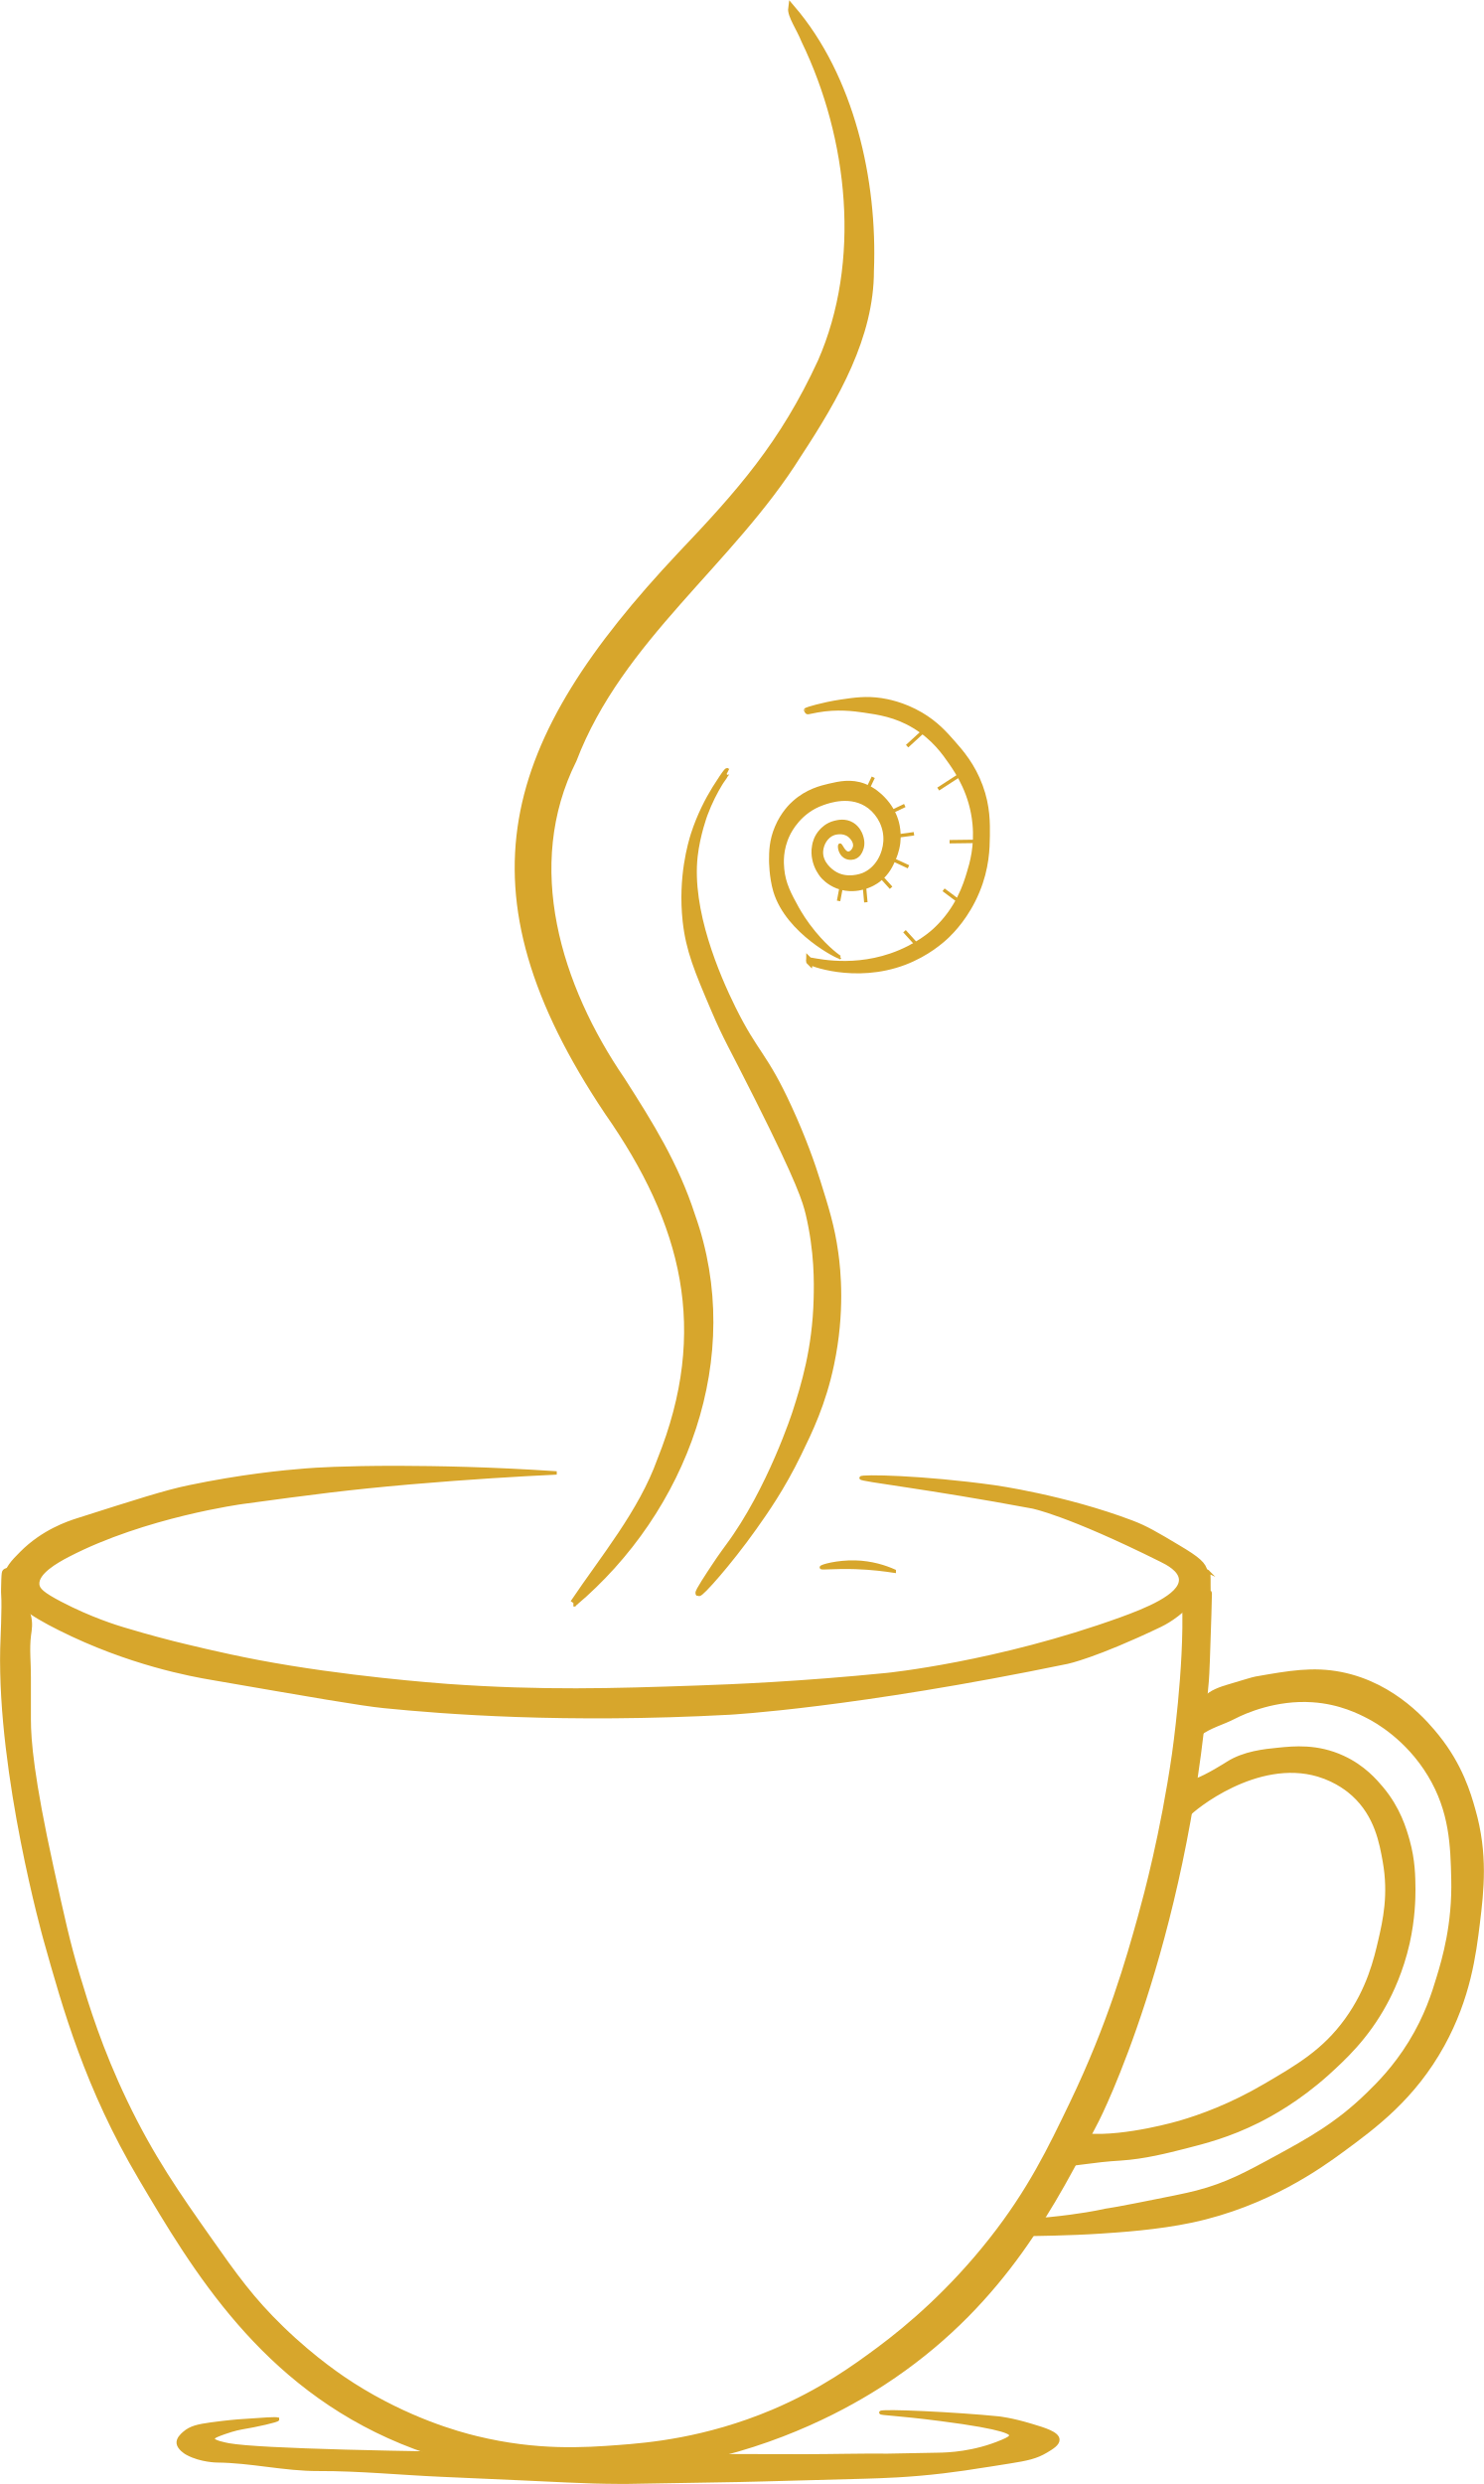
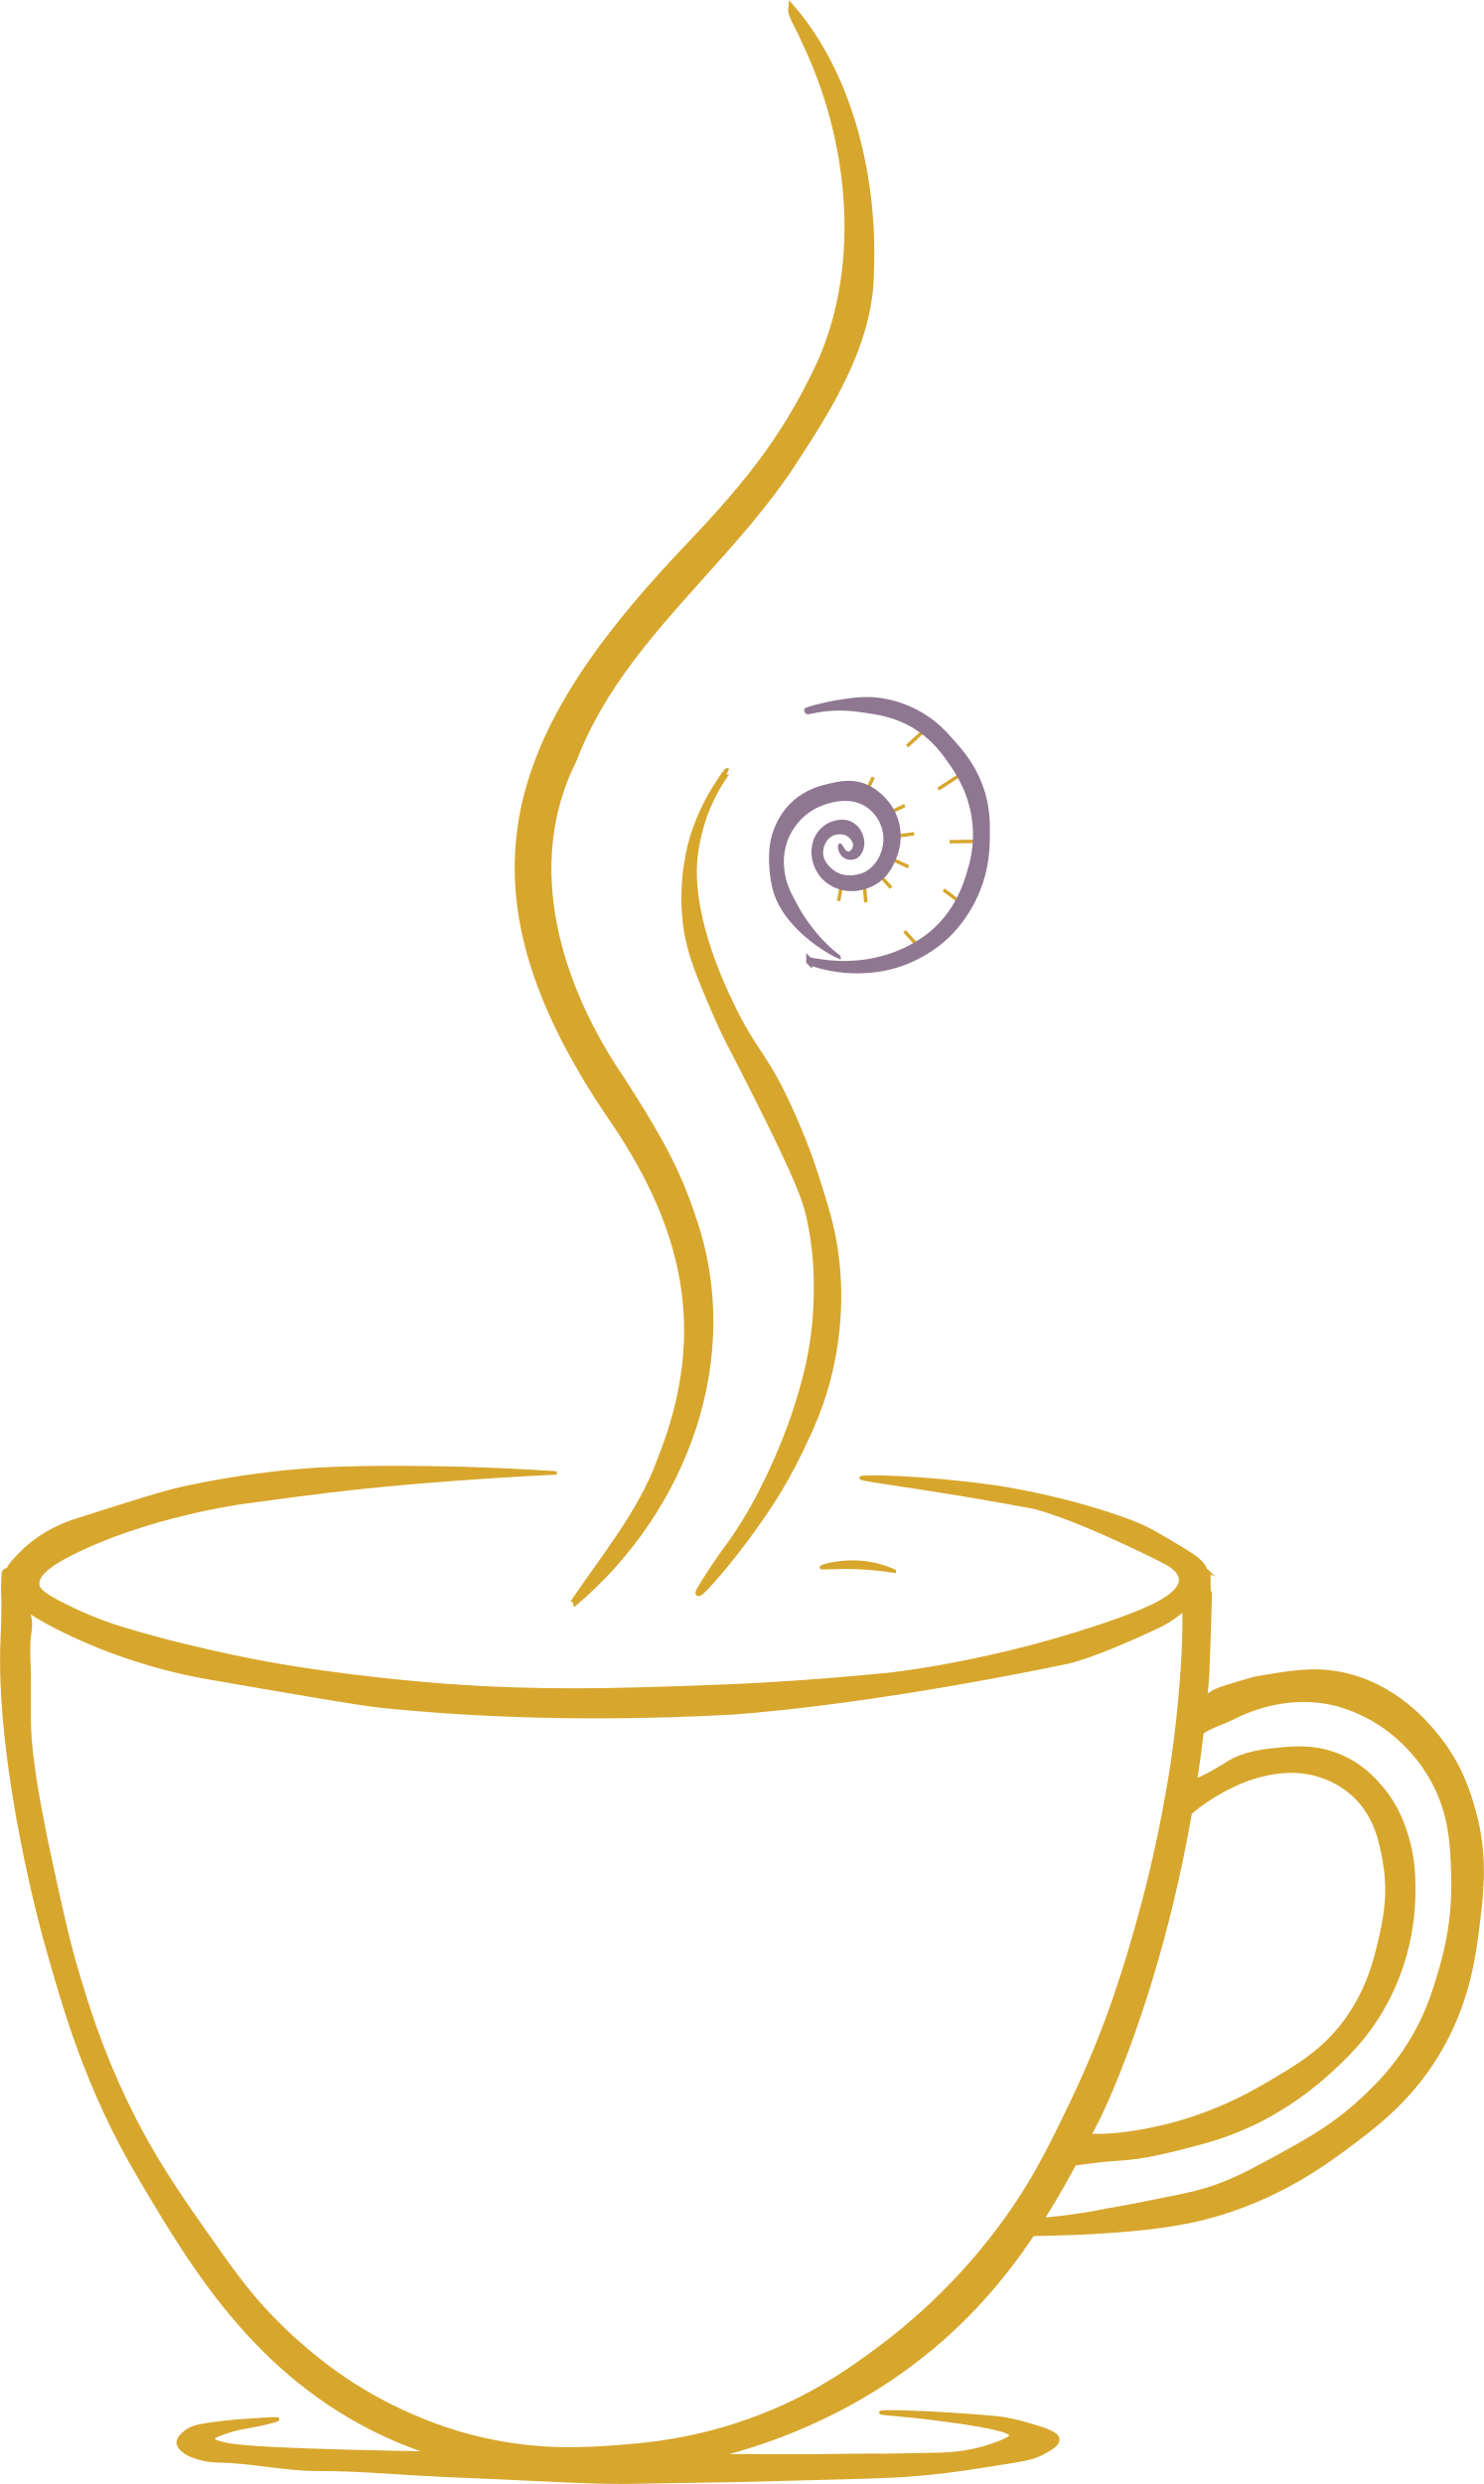
<svg xmlns="http://www.w3.org/2000/svg" id="b" data-name="Capa 3" viewBox="0 0 108.28 181.2">
  <path d="M41.85,116.94c2.18-3.25,4.99-6.61,6.35-10.41,3.83-9.52,1.82-17.32-3.84-25.42-10.94-16.33-7.51-26.98,5.3-40.6,4.33-4.55,7.47-8.08,10.25-14.1,3.21-7.3,2.25-16.35-1.2-23.48-.34-.86-1.02-1.82-.95-2.33,4.33,5.05,6.02,12.56,5.76,19.15,0,4.76-2.53,9.2-5.29,13.4-4.93,7.89-13.01,13.4-16.4,22.27-3.88,7.74-1.13,16.57,3.54,23.39,2.04,3.19,3.9,6.15,5.11,9.89,3.65,10.25-.58,21.45-8.62,28.24h-.02Z" fill="#d7a62c" stroke="#d7a62c" stroke-miterlimit="10" stroke-width=".5" />
  <path d="M51,116.22c-.08-.06.75-1.31,1.14-1.9.54-.82.98-1.4,1.02-1.46,3.09-4.15,4.92-9.85,4.92-9.85.61-1.9,1.45-4.59,1.54-8.26.03-1.19.07-3.45-.59-6.24-.22-.9-.59-2.21-3.72-8.44-1.93-3.85-2.26-4.29-3.17-6.42-1.23-2.88-1.85-4.36-2.08-6.48-.34-3.19.39-5.63.6-6.3.9-2.78,2.43-4.57,2.41-4.59-.02-.01-.99,1.23-1.69,3.12,0,0-.54,1.45-.72,3.04-.45,3.99,1.61,8.77,2.78,11.14,1.68,3.39,2.3,3.33,4.1,7.25,1.04,2.26,1.7,4.15,2.09,5.41.58,1.85,1.03,3.26,1.29,5.16.18,1.27.49,4.32-.3,8.08-.6,2.89-1.59,4.91-2.38,6.53-1.21,2.5-2.44,4.24-3.27,5.41-1.84,2.59-3.88,4.86-4,4.77Z" fill="#d7a62c" stroke="#d7a62c" stroke-miterlimit="10" stroke-width=".5" />
  <line x1="64.93" y1="59.28" x2="66.02" y2="58.76" fill="#d7a62c" stroke="#d7a62c" stroke-miterlimit="10" stroke-width=".25" />
  <line x1="65.02" y1="62.64" x2="66.29" y2="63.23" fill="#d7a62c" stroke="#d7a62c" stroke-miterlimit="10" stroke-width=".25" />
  <line x1="65.3" y1="61.01" x2="66.69" y2="60.82" fill="#d7a62c" stroke="#d7a62c" stroke-miterlimit="10" stroke-width=".25" />
  <line x1="65.02" y1="64.76" x2="64.08" y2="63.72" fill="#d7a62c" stroke="#d7a62c" stroke-miterlimit="10" stroke-width=".25" />
  <line x1="63.18" y1="65.82" x2="63.06" y2="64.51" fill="#d7a62c" stroke="#d7a62c" stroke-miterlimit="10" stroke-width=".25" />
  <line x1="61.19" y1="65.72" x2="61.42" y2="64.51" fill="#d7a62c" stroke="#d7a62c" stroke-miterlimit="10" stroke-width=".25" />
  <path d="M67.08,69.12s-1.08-1.19-1.08-1.19" fill="#d7a62c" stroke="#d7a62c" stroke-miterlimit="10" stroke-width=".25" />
  <line x1="63.18" y1="57.83" x2="63.72" y2="56.7" fill="#d7a62c" stroke="#d7a62c" stroke-miterlimit="10" stroke-width=".25" />
  <line x1="70.07" y1="65.82" x2="68.85" y2="64.91" fill="#d7a62c" stroke="#d7a62c" stroke-miterlimit="10" stroke-width=".25" />
  <path d="M71.6,61.37l-2.31.03,2.31-.03Z" fill="#d7a62c" stroke="#d7a62c" stroke-miterlimit="10" stroke-width=".25" />
  <line x1="70.4" y1="56.3" x2="68.46" y2="57.56" fill="#d7a62c" stroke="#d7a62c" stroke-miterlimit="10" stroke-width=".25" />
  <line x1="67.63" y1="53.11" x2="66.19" y2="54.43" fill="#d7a62c" stroke="#d7a62c" stroke-miterlimit="10" stroke-width=".25" />
-   <path d="M59.05,70.1c.01-.09,2.77.79,5.99-.31,1.93-.66,3.07-1.7,3.3-1.92,1.63-1.53,2.19-3.29,2.45-4.17.21-.68.58-1.95.42-3.61-.21-2.23-1.23-3.76-1.74-4.5-.5-.72-1.27-1.83-2.72-2.7-1.36-.82-2.62-1-3.72-1.16-.7-.1-1.93-.27-3.43,0-.33.06-.71.15-.71.13,0-.02,1.13-.38,2.47-.58,1.01-.15,1.84-.27,2.92-.11.39.06,1.57.26,2.87,1.02,1.09.64,1.74,1.37,2.32,2.03.62.7,1.45,1.66,2,3.16.54,1.46.52,2.69.51,3.59-.01.9-.04,2.33-.74,4.01-.75,1.82-1.86,2.92-2.18,3.23-.38.36-1.44,1.31-3.1,1.94-3.58,1.35-6.94.03-6.93-.07Z" fill="#d7a62c" stroke="#d7a62c" stroke-miterlimit="10" stroke-width=".5" />
-   <path d="M61.28,69.83s-.84-.54-1.89-1.81c-.62-.75-1.01-1.41-1.22-1.78-.54-.98-.97-1.77-1.07-2.85-.04-.43-.11-1.42.42-2.51.14-.29.85-1.68,2.5-2.26.47-.17,2.11-.75,3.42.25.72.56,1.21,1.5,1.14,2.52-.06.9-.56,1.98-1.6,2.41-.11.04-1.2.47-2.14-.16-.12-.08-.97-.65-.9-1.56.04-.5.34-1.08.9-1.28.04-.01.66-.22,1.13.15.04.03.49.4.39.83-.05.22-.25.46-.46.46-.34,0-.54-.63-.61-.59-.06.03-.03.58.36.83.32.21.68.08.7.07.32-.12.45-.41.5-.55.2-.46.04-.91-.01-1.06-.05-.14-.21-.55-.64-.82-.52-.32-1.07-.18-1.28-.13-.58.14-.91.5-1.02.62-.39.43-.49.89-.52,1.08-.08.42-.03.75,0,.92.12.7.49,1.16.58,1.28.08.1.46.54,1.13.8.83.32,1.57.16,1.84.09.61-.15,1.02-.43,1.19-.56.67-.51.94-1.14,1.11-1.53.27-.61.33-1.11.34-1.22.11-.95-.15-1.68-.24-1.9-.07-.17-.32-.78-.91-1.37-.2-.2-.65-.64-1.35-.91-.97-.37-1.83-.17-2.57,0-.59.14-1.6.38-2.55,1.23-.21.18-.86.8-1.29,1.83-.41.96-.42,1.78-.42,2.42,0,0,0,1.2.31,2.24.91,3.02,4.69,4.88,4.74,4.81Z" fill="#d7a62c" stroke="#d7a62c" stroke-miterlimit="10" stroke-width=".25" />
+   <path d="M59.05,70.1c.01-.09,2.77.79,5.99-.31,1.93-.66,3.07-1.7,3.3-1.92,1.63-1.53,2.19-3.29,2.45-4.17.21-.68.58-1.95.42-3.61-.21-2.23-1.23-3.76-1.74-4.5-.5-.72-1.27-1.83-2.72-2.7-1.36-.82-2.62-1-3.72-1.16-.7-.1-1.93-.27-3.43,0-.33.06-.71.15-.71.13,0-.02,1.13-.38,2.47-.58,1.01-.15,1.84-.27,2.92-.11.39.06,1.57.26,2.87,1.02,1.09.64,1.74,1.37,2.32,2.03.62.7,1.45,1.66,2,3.16.54,1.46.52,2.69.51,3.59-.01.9-.04,2.33-.74,4.01-.75,1.82-1.86,2.92-2.18,3.23-.38.36-1.44,1.31-3.1,1.94-3.58,1.35-6.94.03-6.93-.07Z" fill="#8f7791" stroke="#8f7791" stroke-miterlimit="10" stroke-width=".5" />
+   <path d="M61.28,69.83s-.84-.54-1.89-1.81c-.62-.75-1.01-1.41-1.22-1.78-.54-.98-.97-1.77-1.07-2.85-.04-.43-.11-1.42.42-2.51.14-.29.85-1.68,2.5-2.26.47-.17,2.11-.75,3.42.25.72.56,1.21,1.5,1.14,2.52-.06.9-.56,1.98-1.6,2.41-.11.04-1.2.47-2.14-.16-.12-.08-.97-.65-.9-1.56.04-.5.34-1.08.9-1.28.04-.01.66-.22,1.13.15.04.03.49.4.39.83-.05.22-.25.46-.46.46-.34,0-.54-.63-.61-.59-.06.03-.03.58.36.83.32.21.68.08.7.07.32-.12.45-.41.5-.55.2-.46.04-.91-.01-1.06-.05-.14-.21-.55-.64-.82-.52-.32-1.07-.18-1.28-.13-.58.14-.91.5-1.02.62-.39.43-.49.89-.52,1.08-.08.42-.03.75,0,.92.12.7.49,1.16.58,1.28.08.1.46.54,1.13.8.83.32,1.57.16,1.84.09.61-.15,1.02-.43,1.19-.56.67-.51.94-1.14,1.11-1.53.27-.61.33-1.11.34-1.22.11-.95-.15-1.68-.24-1.9-.07-.17-.32-.78-.91-1.37-.2-.2-.65-.64-1.35-.91-.97-.37-1.83-.17-2.57,0-.59.14-1.6.38-2.55,1.23-.21.18-.86.8-1.29,1.83-.41.96-.42,1.78-.42,2.42,0,0,0,1.2.31,2.24.91,3.02,4.69,4.88,4.74,4.81Z" fill="#8f7791" stroke="#8f7791" stroke-miterlimit="10" stroke-width=".25" />
  <path d="M40.5,107.44c-4.68-.31-8.58-.38-11.47-.39-4.09,0-6.06.14-6.71.19-1.66.13-4.72.43-8.55,1.23-1.69.35-3.84,1.04-8.14,2.41-.65.21-2.48.81-4.07,2.41-.62.62-1.13,1.15-1.16,1.84-.07,1.44,1.94,2.68,3.95,3.68,5.06,2.54,9.65,3.37,11.14,3.62,7.23,1.25,10.84,1.88,12.53,2.05,4.3.43,13.11,1.13,25.22.48,0,0,9.07-.49,24.65-3.71,0,0,2.03-.42,6.74-2.67.25-.12,1.37-.67,2.35-1.81.53-.62,1.14-1.33,1.01-2.11-.09-.56-.53-.96-2.02-1.84-1.57-.94-2.36-1.4-3.36-1.78-4.93-1.87-10.07-2.58-10.07-2.58-5.26-.73-9.7-.8-9.71-.65-.01.15,4.79.67,12.5,2.11,0,0,2.52.47,9.39,3.89.47.23,1.39.71,1.43,1.4.06,1.21-2.66,2.27-4.34,2.88-9.04,3.27-17.11,4.07-17.11,4.07-6.22.62-11.16.83-13.87.92-6.11.21-11.26.37-18.18-.12-.66-.05-7.52-.55-13.84-1.75-2.69-.51-5.3-1.16-6.16-1.37-.19-.05-1.68-.42-3.64-1.01-.5-.15-2.4-.73-4.6-1.88-1.32-.69-1.62-1-1.66-1.36-.09-.86,1.36-1.69,2.23-2.14,5.59-2.9,12.71-3.86,12.71-3.86,5.15-.7,7.73-1.04,12.21-1.43,4.42-.38,8.08-.59,10.6-.71Z" fill="#d7a62c" stroke="#d7a62c" stroke-miterlimit="10" stroke-width=".25" />
  <path d="M65.25,114.61c-.65-.1-1.63-.23-2.82-.27-1.53-.05-2.49.08-2.5,0,0-.09,1.15-.42,2.47-.39,1.21.03,2.2.36,2.85.65Z" fill="#d7a62c" stroke="#d7a62c" stroke-miterlimit="10" stroke-width=".25" />
  <path d="M88.08,114.6c.15.07.13.35.13,1.04,0,2.13.17-1.32.06,2.11-.09,2.88-.14,4.32-.19,4.9-1.6,19.46-7.99,31.98-7.99,31.98-3.13,6.09-6.76,13.16-14.83,18.71-1.76,1.21-6.2,4.05-12.61,5.7-3.3.85-13.04,3.36-23.35-.89-10.17-4.19-15.14-12.6-19.07-19.25-3.91-6.61-5.52-12.37-6.95-17.47,0,0-3.35-11.93-3.14-21.19.01-.55.14-2.98.07-3.92-.02-.24,0-.52.01-1.08.02-.5.04-.58.1-.64.34-.33,1.65.13,1.8.8.1.46-.41.65-.39,1.34.02.45.25.55.4,1.11.15.57.07,1.01.01,1.43-.13,1.02,0,2.05-.01,3.07,0,0,0,1.23,0,3.07,0,1.54.22,4.27,1.66,10.83.8,3.65,1.2,5.48,1.9,7.81.68,2.26,1.64,5.4,3.48,9.24,1.94,4.05,3.85,6.77,6.09,9.95,1.9,2.71,3.16,4.47,5.32,6.56,2.43,2.36,4.59,3.76,5.17,4.13,4.04,2.57,7.7,3.57,9.03,3.89,4.39,1.07,7.87.84,10.37.65,2.15-.16,6.31-.51,11.23-2.58,3.57-1.51,5.97-3.27,7.69-4.54,2.25-1.67,5.28-4.26,8.2-7.96,2.85-3.61,4.32-6.67,5.91-9.98,2.77-5.76,4.11-10.49,4.99-13.66.41-1.48,1.63-5.99,2.47-11.79,0,0,.92-6.35.74-11.03-.02-.53-.03-.79-.03-.79,0,0,1.31-1.74,1.74-1.54Z" fill="#d7a62c" stroke="#d7a62c" stroke-miterlimit="10" stroke-width=".25" />
  <path d="M87.81,124.11c.13-.04.18-.2.2-.24.17-.42,1.25-.76,1.49-.83,1.3-.39,1.95-.59,2.14-.62,2.45-.43,4.17-.73,6.21-.33,3.99.79,6.37,3.74,7.04,4.57,1.7,2.11,2.31,4.17,2.64,5.35.93,3.24.62,5.9.33,8.29-.28,2.26-.67,5.41-2.58,8.88-2.13,3.86-4.95,5.94-7.29,7.66-1.63,1.2-5.52,4-11.03,5.17-2.49.53-5.27.71-6.65.8-2.25.15-5.01.18-5.26.18-.23,0-.35-.02-.65,0-.21.02-.27.04-.3,0-.05-.08.18-.25.86-.92.26-.25.4-.39.59-.39.14,0,.2.09.42.15.2.06.36.05.56.03,2.34-.23,3.71-.53,3.71-.53.9-.2.15,0,2.7-.5,2.37-.47,3.56-.7,4.4-.92,2.16-.56,3.62-1.35,5.82-2.55,2.25-1.23,4.38-2.38,6.65-4.6.77-.75,1.95-1.92,3.09-3.77,1.18-1.92,1.69-3.56,2.05-4.75.41-1.35,1.15-3.86,1.07-7.19-.06-2.4-.12-4.92-1.72-7.57-1.63-2.7-3.91-3.95-4.43-4.22-.63-.33-2.09-1.08-4.1-1.21-2.65-.18-4.91.8-5.7,1.21-.84.44-1.81.67-2.55,1.25-.12.09-.51.41-.68.3-.1-.06-.09-.23-.09-.33.05-1.49,0-1.98.36-2.47.03-.04.21-.28.3-.24.09.04.09.33.09.33,0,0,.2.07.33.03Z" fill="#d7a62c" stroke="#d7a62c" stroke-miterlimit="10" stroke-width=".25" />
  <path d="M79.34,155.76c2.82.22,6.75-.94,6.75-.94,1.47-.43,3.7-1.22,6.22-2.7,2.43-1.42,4.3-2.52,5.93-4.77,1.63-2.25,2.14-4.46,2.45-5.79.34-1.46.76-3.36.33-5.77-.24-1.34-.59-3.35-2.27-4.88-.27-.25-1.16-1.01-2.56-1.43-4.49-1.33-9.13,2.48-9.49,2.92-.25.3-.4.4-.71.6-.23.15-.27.14-.29.13-.34-.11-.46-1.93.51-2.76.23-.2.6-.33.6-.33.22-.1.4-.15.43-.17.8-.26,2.33-1.24,2.33-1.24,1.2-.77,2.7-.92,3.72-1.02,1.11-.11,2.82-.29,4.7.58,1.51.69,2.38,1.72,2.83,2.25,1.25,1.49,1.68,2.98,1.92,3.83.4,1.45.41,2.6.42,3.54,0,.72-.03,2.16-.42,3.92-.47,2.08-1.22,3.62-1.65,4.41-1.37,2.53-3.03,4.04-4.25,5.15-2.12,1.9-4.1,2.97-5.01,3.43-2.15,1.08-3.94,1.53-5.35,1.89-1.3.33-2.98.76-4.68.87-1.14.07-1.75.15-2.99.31-.41.05-.62.08-.8.13-.35.1-.5.2-.58.13-.08-.07,0-.24.22-.91.12-.37.23-.71.47-1.11.11-.19.19-.29.31-.33.12-.04.21-.01.58.02.11,0,.22.01.33.02Z" fill="#d7a62c" stroke="#d7a62c" stroke-miterlimit="10" stroke-width=".25" />
  <path d="M20.26,176.48c.01.09-1.54.44-2.64.62,0,0-.5.08-1.23.34-.48.17-.85.3-.85.46,0,.24.92.4,1.16.45,4.57.81,42.01.8,42.01.8,2.03,0,4.06-.06,6.09-.04.2,0,1.36-.02,3.68-.07.67-.01,2.6-.07,4.66-.95.4-.17.63-.29.62-.45,0-.13-.17-.52-5.17-1.16-3.11-.4-4.32-.41-4.32-.49,0-.17,5.55.09,8.6.4,0,0,.91.09,2.36.53,1.02.3,1.93.59,1.96,1.03.02.33-.43.6-.85.85-.73.44-1.4.58-2.66.78-1.21.2-2.11.33-2.11.33-.65.11-1.6.25-2.75.39-2.53.3-4.45.35-5.73.39-7.56.21-9.13.24-9.13.24-8.8.14-7.98.15-8.72.14-2.99-.02-3.03-.09-13.05-.52-2.99-.13-5.97-.43-8.96-.42-2.47.01-4.92-.6-7.4-.62,0,0-1.17-.01-2.14-.53-.04-.02-.09-.05-.09-.05-.06-.03-.54-.34-.59-.69-.05-.32.27-.61.42-.74.48-.43,1.04-.54,1.96-.67,1.18-.16,1.96-.22,1.96-.22,1.87-.13,2.89-.21,2.9-.13Z" fill="#d7a62c" stroke="#d7a62c" stroke-miterlimit="10" stroke-width=".25" />
</svg>
